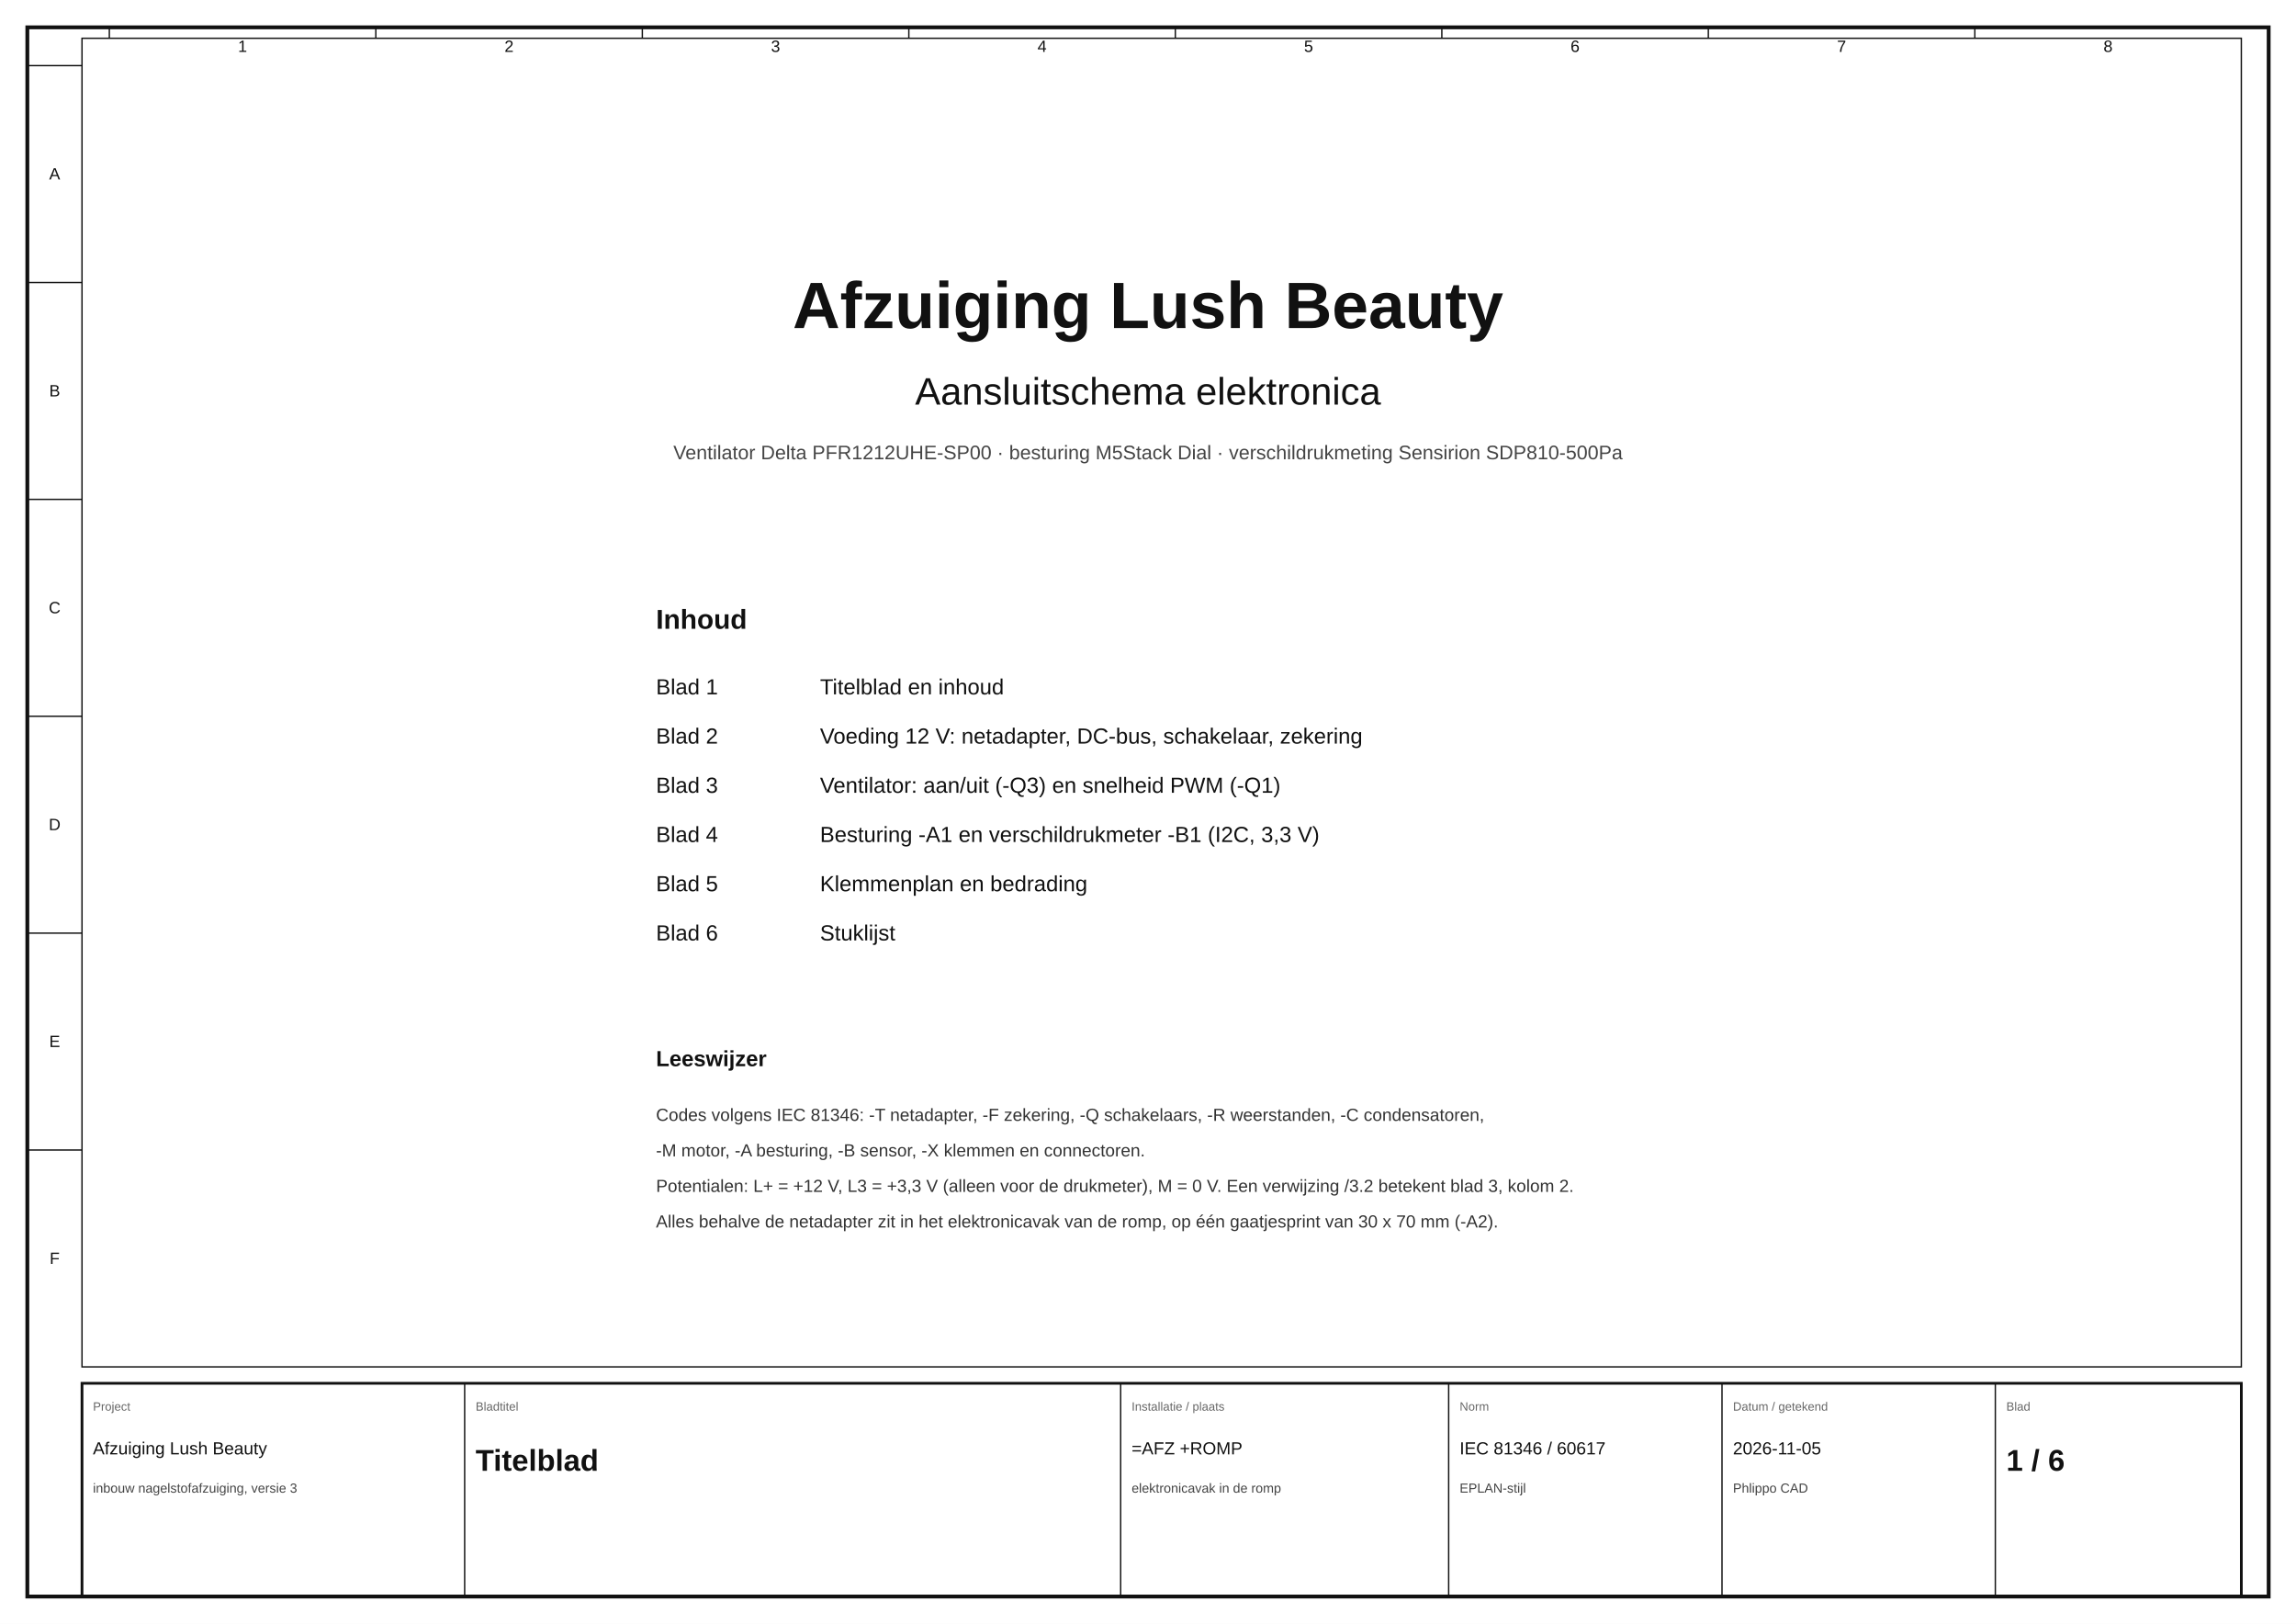
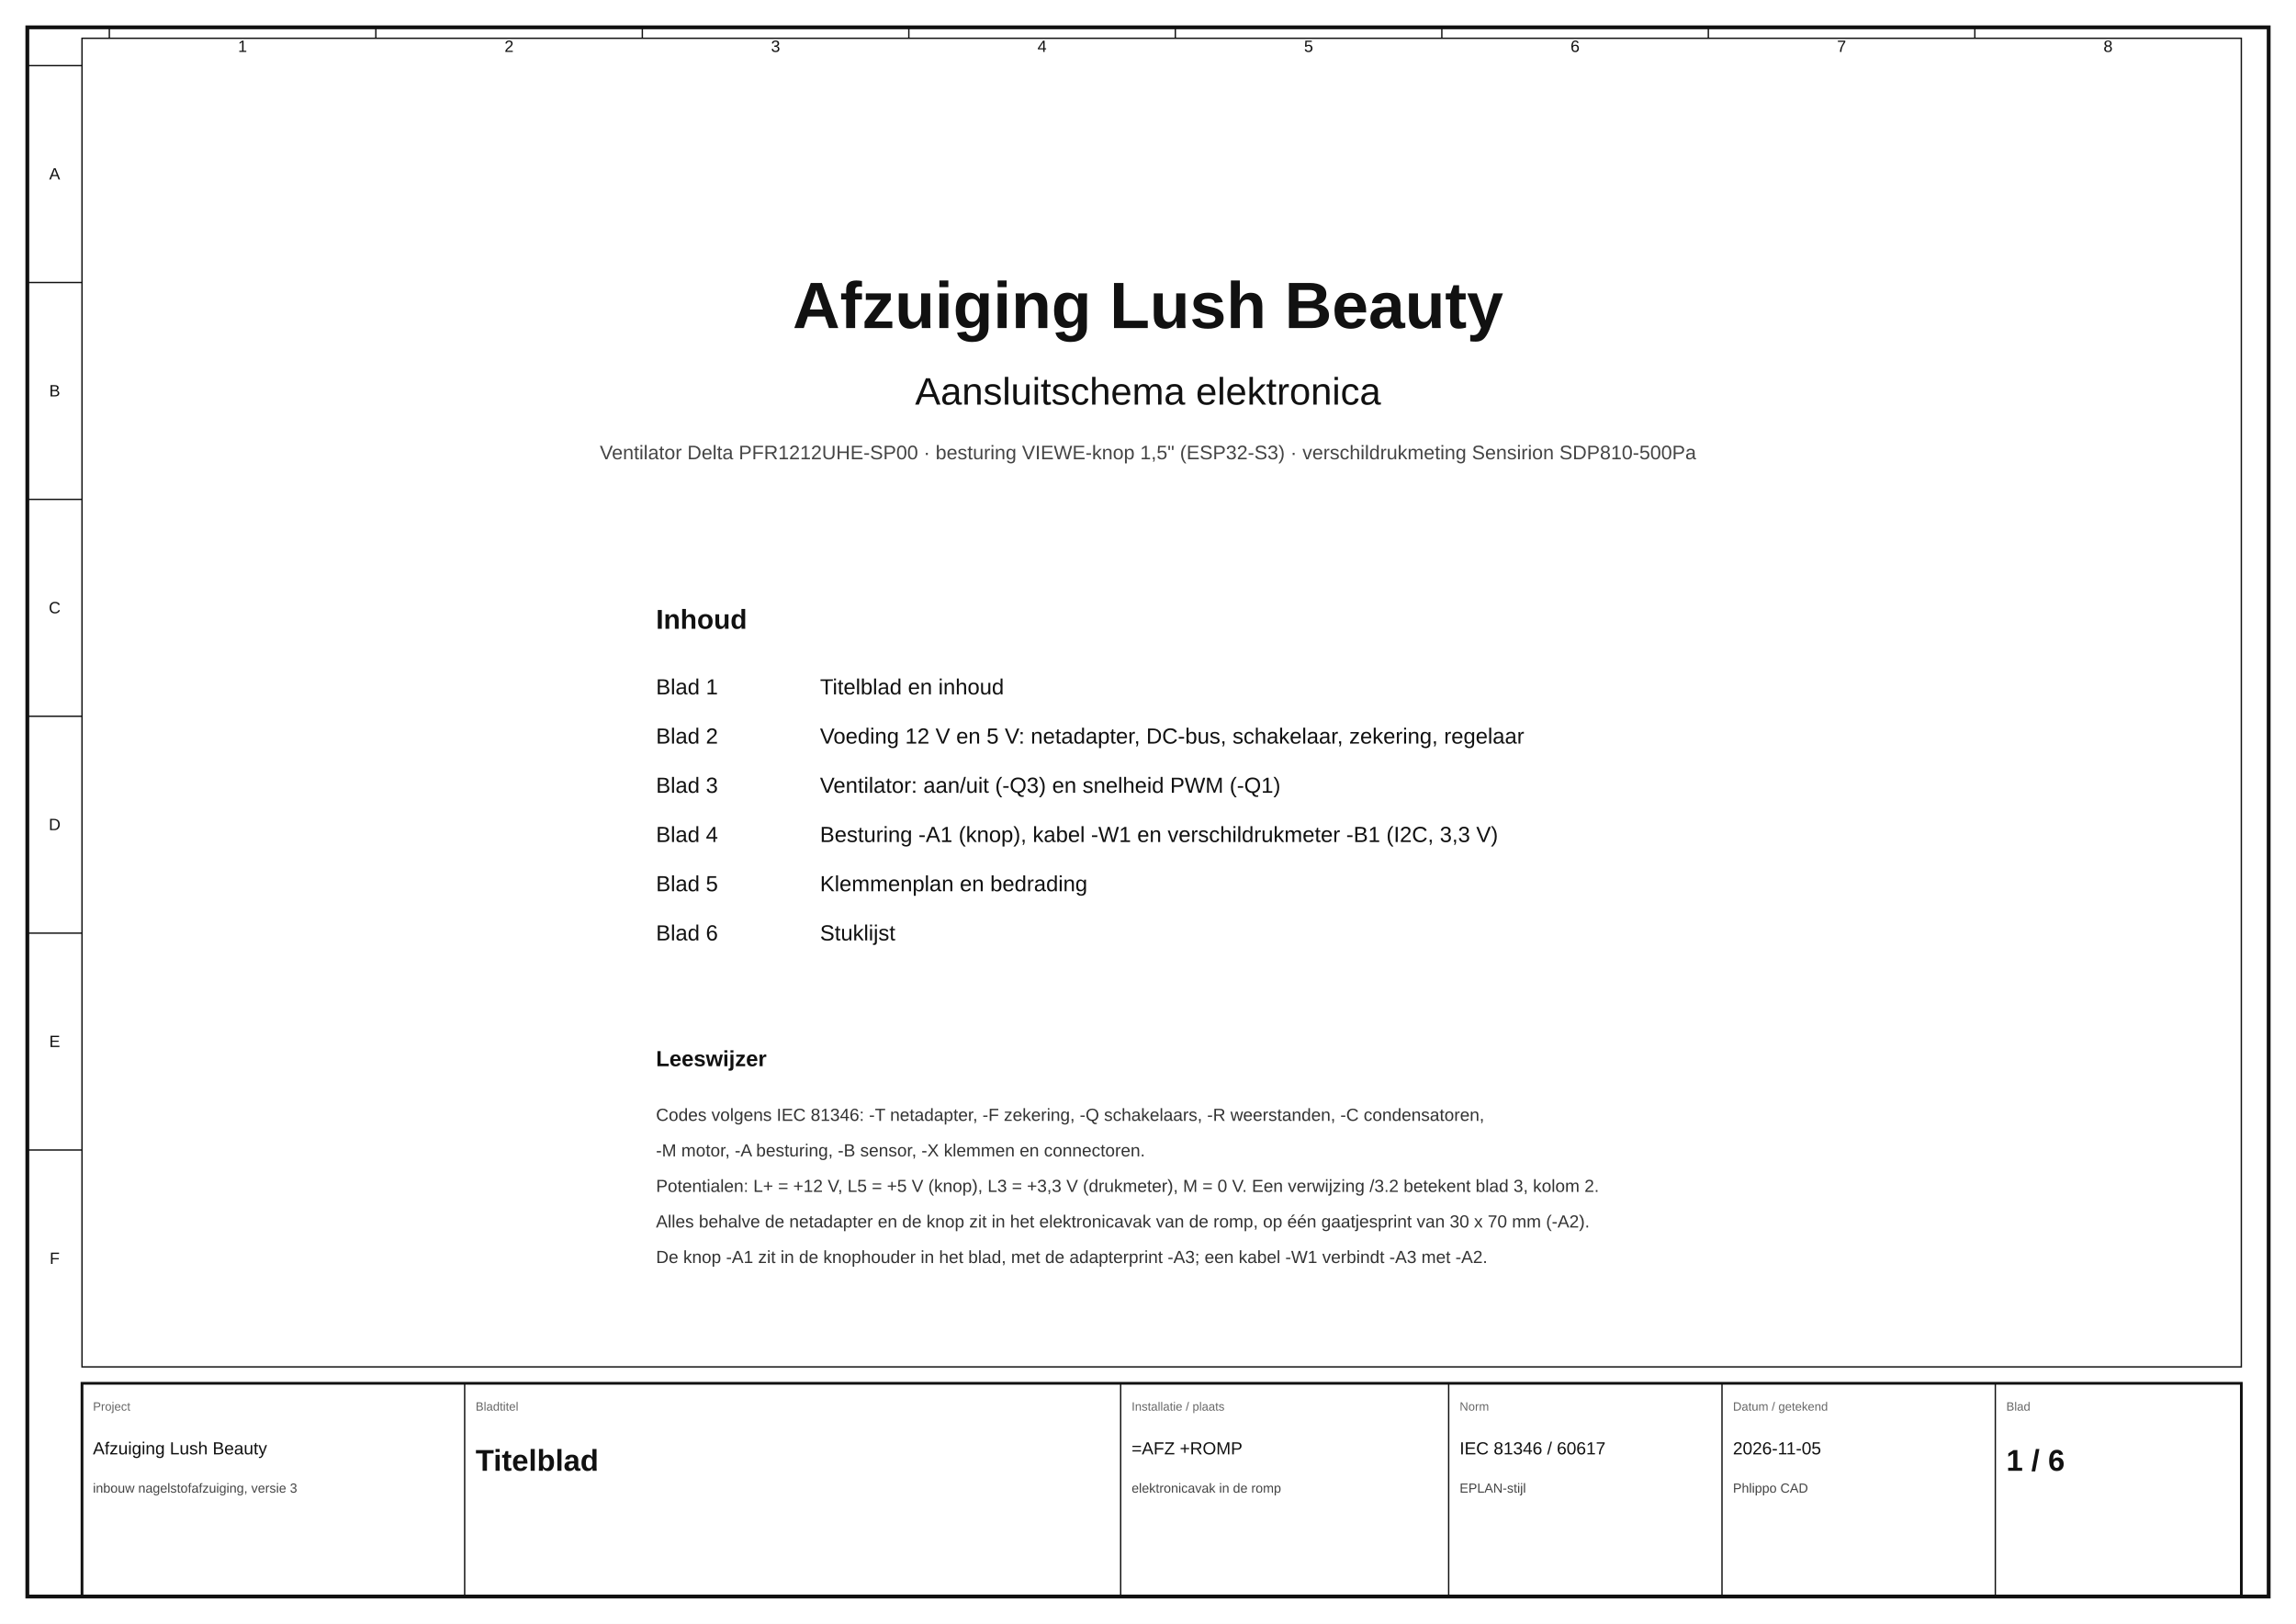
<svg xmlns="http://www.w3.org/2000/svg" viewBox="0 0 420 297" width="420mm" height="297mm" font-family="Arial, Helvetica, sans-serif">
  <rect width="420" height="297" fill="#fff" />
  <rect x="5" y="5" width="410" height="287" fill="none" stroke="#111" stroke-width="0.7" />
  <rect x="15" y="7" width="395" height="243" fill="none" stroke="#111" stroke-width="0.25" />
  <polyline points="20,5 20,7" fill="none" stroke="#111" stroke-width="0.25" />
  <text x="44.375" y="9.5" font-size="3" text-anchor="middle" fill="#111">1</text>
  <polyline points="68.75,5 68.75,7" fill="none" stroke="#111" stroke-width="0.25" />
  <text x="93.125" y="9.5" font-size="3" text-anchor="middle" fill="#111">2</text>
  <polyline points="117.5,5 117.5,7" fill="none" stroke="#111" stroke-width="0.25" />
  <text x="141.875" y="9.5" font-size="3" text-anchor="middle" fill="#111">3</text>
  <polyline points="166.25,5 166.25,7" fill="none" stroke="#111" stroke-width="0.25" />
  <text x="190.625" y="9.5" font-size="3" text-anchor="middle" fill="#111">4</text>
  <polyline points="215,5 215,7" fill="none" stroke="#111" stroke-width="0.25" />
  <text x="239.375" y="9.5" font-size="3" text-anchor="middle" fill="#111">5</text>
  <polyline points="263.75,5 263.75,7" fill="none" stroke="#111" stroke-width="0.25" />
  <text x="288.125" y="9.5" font-size="3" text-anchor="middle" fill="#111">6</text>
  <polyline points="312.5,5 312.5,7" fill="none" stroke="#111" stroke-width="0.25" />
  <text x="336.875" y="9.5" font-size="3" text-anchor="middle" fill="#111">7</text>
  <polyline points="361.25,5 361.25,7" fill="none" stroke="#111" stroke-width="0.25" />
  <text x="385.625" y="9.5" font-size="3" text-anchor="middle" fill="#111">8</text>
  <polyline points="5,12 15,12" fill="none" stroke="#111" stroke-width="0.25" />
  <text x="10" y="32.833" font-size="3" text-anchor="middle" fill="#111">A</text>
  <polyline points="5,51.667 15,51.667" fill="none" stroke="#111" stroke-width="0.25" />
  <text x="10" y="72.5" font-size="3" text-anchor="middle" fill="#111">B</text>
  <polyline points="5,91.333 15,91.333" fill="none" stroke="#111" stroke-width="0.25" />
  <text x="10" y="112.167" font-size="3" text-anchor="middle" fill="#111">C</text>
  <polyline points="5,131 15,131" fill="none" stroke="#111" stroke-width="0.25" />
  <text x="10" y="151.833" font-size="3" text-anchor="middle" fill="#111">D</text>
  <polyline points="5,170.667 15,170.667" fill="none" stroke="#111" stroke-width="0.25" />
  <text x="10" y="191.5" font-size="3" text-anchor="middle" fill="#111">E</text>
  <polyline points="5,210.333 15,210.333" fill="none" stroke="#111" stroke-width="0.25" />
  <text x="10" y="231.167" font-size="3" text-anchor="middle" fill="#111">F</text>
  <rect x="15" y="253" width="395" height="39" fill="none" stroke="#111" stroke-width="0.5" />
  <polyline points="15,253 15,292" fill="none" stroke="#111" stroke-width="0.25" />
  <text x="17" y="258" font-size="2.2" text-anchor="start" fill="#666">Project</text>
  <text x="17" y="266" font-size="3.2" text-anchor="start" fill="#111">Afzuiging Lush Beauty</text>
  <text x="17" y="273" font-size="2.4" text-anchor="start" fill="#444">inbouw nagelstofafzuiging, versie 3</text>
  <polyline points="85,253 85,292" fill="none" stroke="#111" stroke-width="0.25" />
  <text x="87" y="258" font-size="2.2" text-anchor="start" fill="#666">Bladtitel</text>
  <text x="87" y="269" font-size="5.5" text-anchor="start" fill="#111" font-weight="700">Titelblad</text>
  <polyline points="205,253 205,292" fill="none" stroke="#111" stroke-width="0.25" />
  <text x="207" y="258" font-size="2.2" text-anchor="start" fill="#666">Installatie / plaats</text>
  <text x="207" y="266" font-size="3.2" text-anchor="start" fill="#111">=AFZ +ROMP</text>
  <text x="207" y="273" font-size="2.4" text-anchor="start" fill="#444">elektronicavak in de romp</text>
  <polyline points="265,253 265,292" fill="none" stroke="#111" stroke-width="0.25" />
  <text x="267" y="258" font-size="2.2" text-anchor="start" fill="#666">Norm</text>
  <text x="267" y="266" font-size="3.2" text-anchor="start" fill="#111">IEC 81346 / 60617</text>
  <text x="267" y="273" font-size="2.4" text-anchor="start" fill="#444">EPLAN-stijl</text>
  <polyline points="315,253 315,292" fill="none" stroke="#111" stroke-width="0.25" />
  <text x="317" y="258" font-size="2.2" text-anchor="start" fill="#666">Datum / getekend</text>
  <text x="317" y="266" font-size="3.2" text-anchor="start" fill="#111">2026-11-05</text>
  <text x="317" y="273" font-size="2.4" text-anchor="start" fill="#444">Phlippo CAD</text>
  <polyline points="365,253 365,292" fill="none" stroke="#111" stroke-width="0.25" />
  <text x="367" y="258" font-size="2.2" text-anchor="start" fill="#666">Blad</text>
  <text x="367" y="269" font-size="5.5" text-anchor="start" fill="#111" font-weight="700">1 / 6</text>
  <text x="210" y="60" font-size="12" text-anchor="middle" fill="#111" font-weight="700">Afzuiging Lush Beauty</text>
  <text x="210" y="74" font-size="7" text-anchor="middle" fill="#111">Aansluitschema elektronica</text>
-   <text x="210" y="84" font-size="3.6" text-anchor="middle" fill="#444">Ventilator Delta PFR1212UHE-SP00 · besturing M5Stack Dial · verschildrukmeting Sensirion SDP810-500Pa</text>
+   <text x="210" y="84" font-size="3.6" text-anchor="middle" fill="#444">Ventilator Delta PFR1212UHE-SP00 · besturing VIEWE-knop 1,5" (ESP32-S3) · verschildrukmeting Sensirion SDP810-500Pa</text>
  <text x="120" y="115" font-size="5" text-anchor="start" fill="#111" font-weight="700">Inhoud</text>
  <text x="120" y="127" font-size="4" text-anchor="start" fill="#111">Blad 1</text>
  <text x="150" y="127" font-size="4" text-anchor="start" fill="#111">Titelblad en inhoud</text>
  <text x="120" y="136" font-size="4" text-anchor="start" fill="#111">Blad 2</text>
-   <text x="150" y="136" font-size="4" text-anchor="start" fill="#111">Voeding 12 V: netadapter, DC-bus, schakelaar, zekering</text>
+   <text x="150" y="136" font-size="4" text-anchor="start" fill="#111">Voeding 12 V en 5 V: netadapter, DC-bus, schakelaar, zekering, regelaar</text>
  <text x="120" y="145" font-size="4" text-anchor="start" fill="#111">Blad 3</text>
  <text x="150" y="145" font-size="4" text-anchor="start" fill="#111">Ventilator: aan/uit (-Q3) en snelheid PWM (-Q1)</text>
  <text x="120" y="154" font-size="4" text-anchor="start" fill="#111">Blad 4</text>
-   <text x="150" y="154" font-size="4" text-anchor="start" fill="#111">Besturing -A1 en verschildrukmeter -B1 (I2C, 3,3 V)</text>
+   <text x="150" y="154" font-size="4" text-anchor="start" fill="#111">Besturing -A1 (knop), kabel -W1 en verschildrukmeter -B1 (I2C, 3,3 V)</text>
  <text x="120" y="163" font-size="4" text-anchor="start" fill="#111">Blad 5</text>
  <text x="150" y="163" font-size="4" text-anchor="start" fill="#111">Klemmenplan en bedrading</text>
  <text x="120" y="172" font-size="4" text-anchor="start" fill="#111">Blad 6</text>
  <text x="150" y="172" font-size="4" text-anchor="start" fill="#111">Stuklijst</text>
  <text x="120" y="195" font-size="4" text-anchor="start" fill="#111" font-weight="700">Leeswijzer</text>
  <text x="120" y="205" font-size="3.2" text-anchor="start" fill="#333">Codes volgens IEC 81346: -T netadapter, -F zekering, -Q schakelaars, -R weerstanden, -C condensatoren,</text>
  <text x="120" y="211.5" font-size="3.2" text-anchor="start" fill="#333">-M motor, -A besturing, -B sensor, -X klemmen en connectoren.</text>
-   <text x="120" y="218" font-size="3.2" text-anchor="start" fill="#333">Potentialen: L+ = +12 V, L3 = +3,3 V (alleen voor de drukmeter), M = 0 V. Een verwijzing /3.2 betekent blad 3, kolom 2.</text>
-   <text x="120" y="224.5" font-size="3.2" text-anchor="start" fill="#333">Alles behalve de netadapter zit in het elektronicavak van de romp, op één gaatjesprint van 30 x 70 mm (-A2).</text>
+   <text x="120" y="218" font-size="3.2" text-anchor="start" fill="#333">Potentialen: L+ = +12 V, L5 = +5 V (knop), L3 = +3,3 V (drukmeter), M = 0 V. Een verwijzing /3.2 betekent blad 3, kolom 2.</text>
+   <text x="120" y="224.5" font-size="3.2" text-anchor="start" fill="#333">Alles behalve de netadapter en de knop zit in het elektronicavak van de romp, op één gaatjesprint van 30 x 70 mm (-A2).</text>
+   <text x="120" y="231" font-size="3.2" text-anchor="start" fill="#333">De knop -A1 zit in de knophouder in het blad, met de adapterprint -A3; een kabel -W1 verbindt -A3 met -A2.</text>
</svg>
